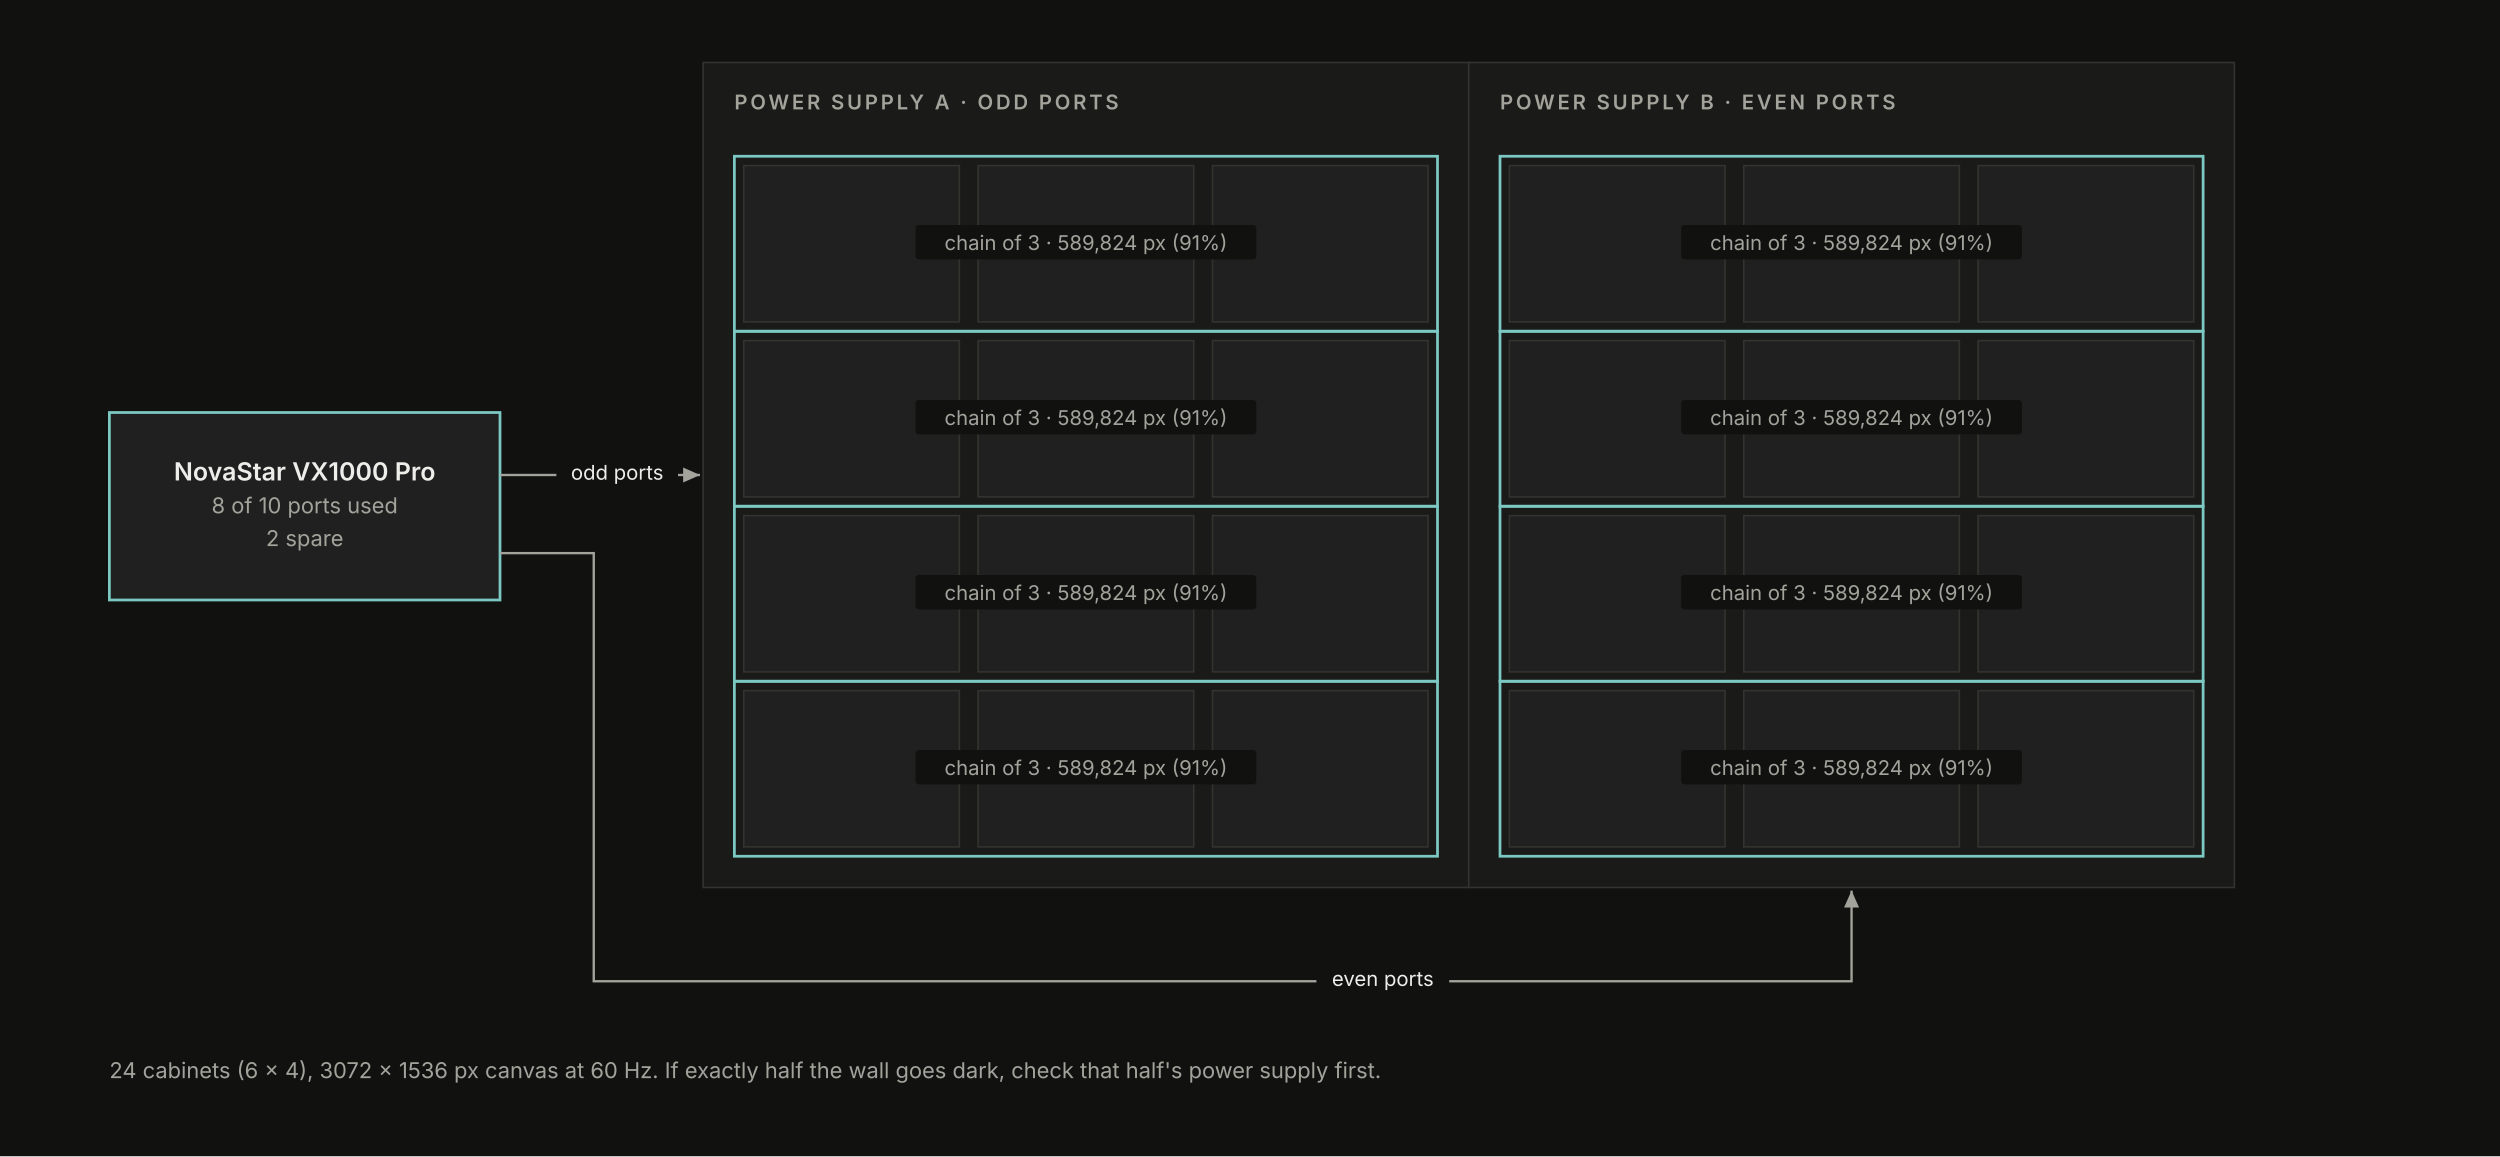
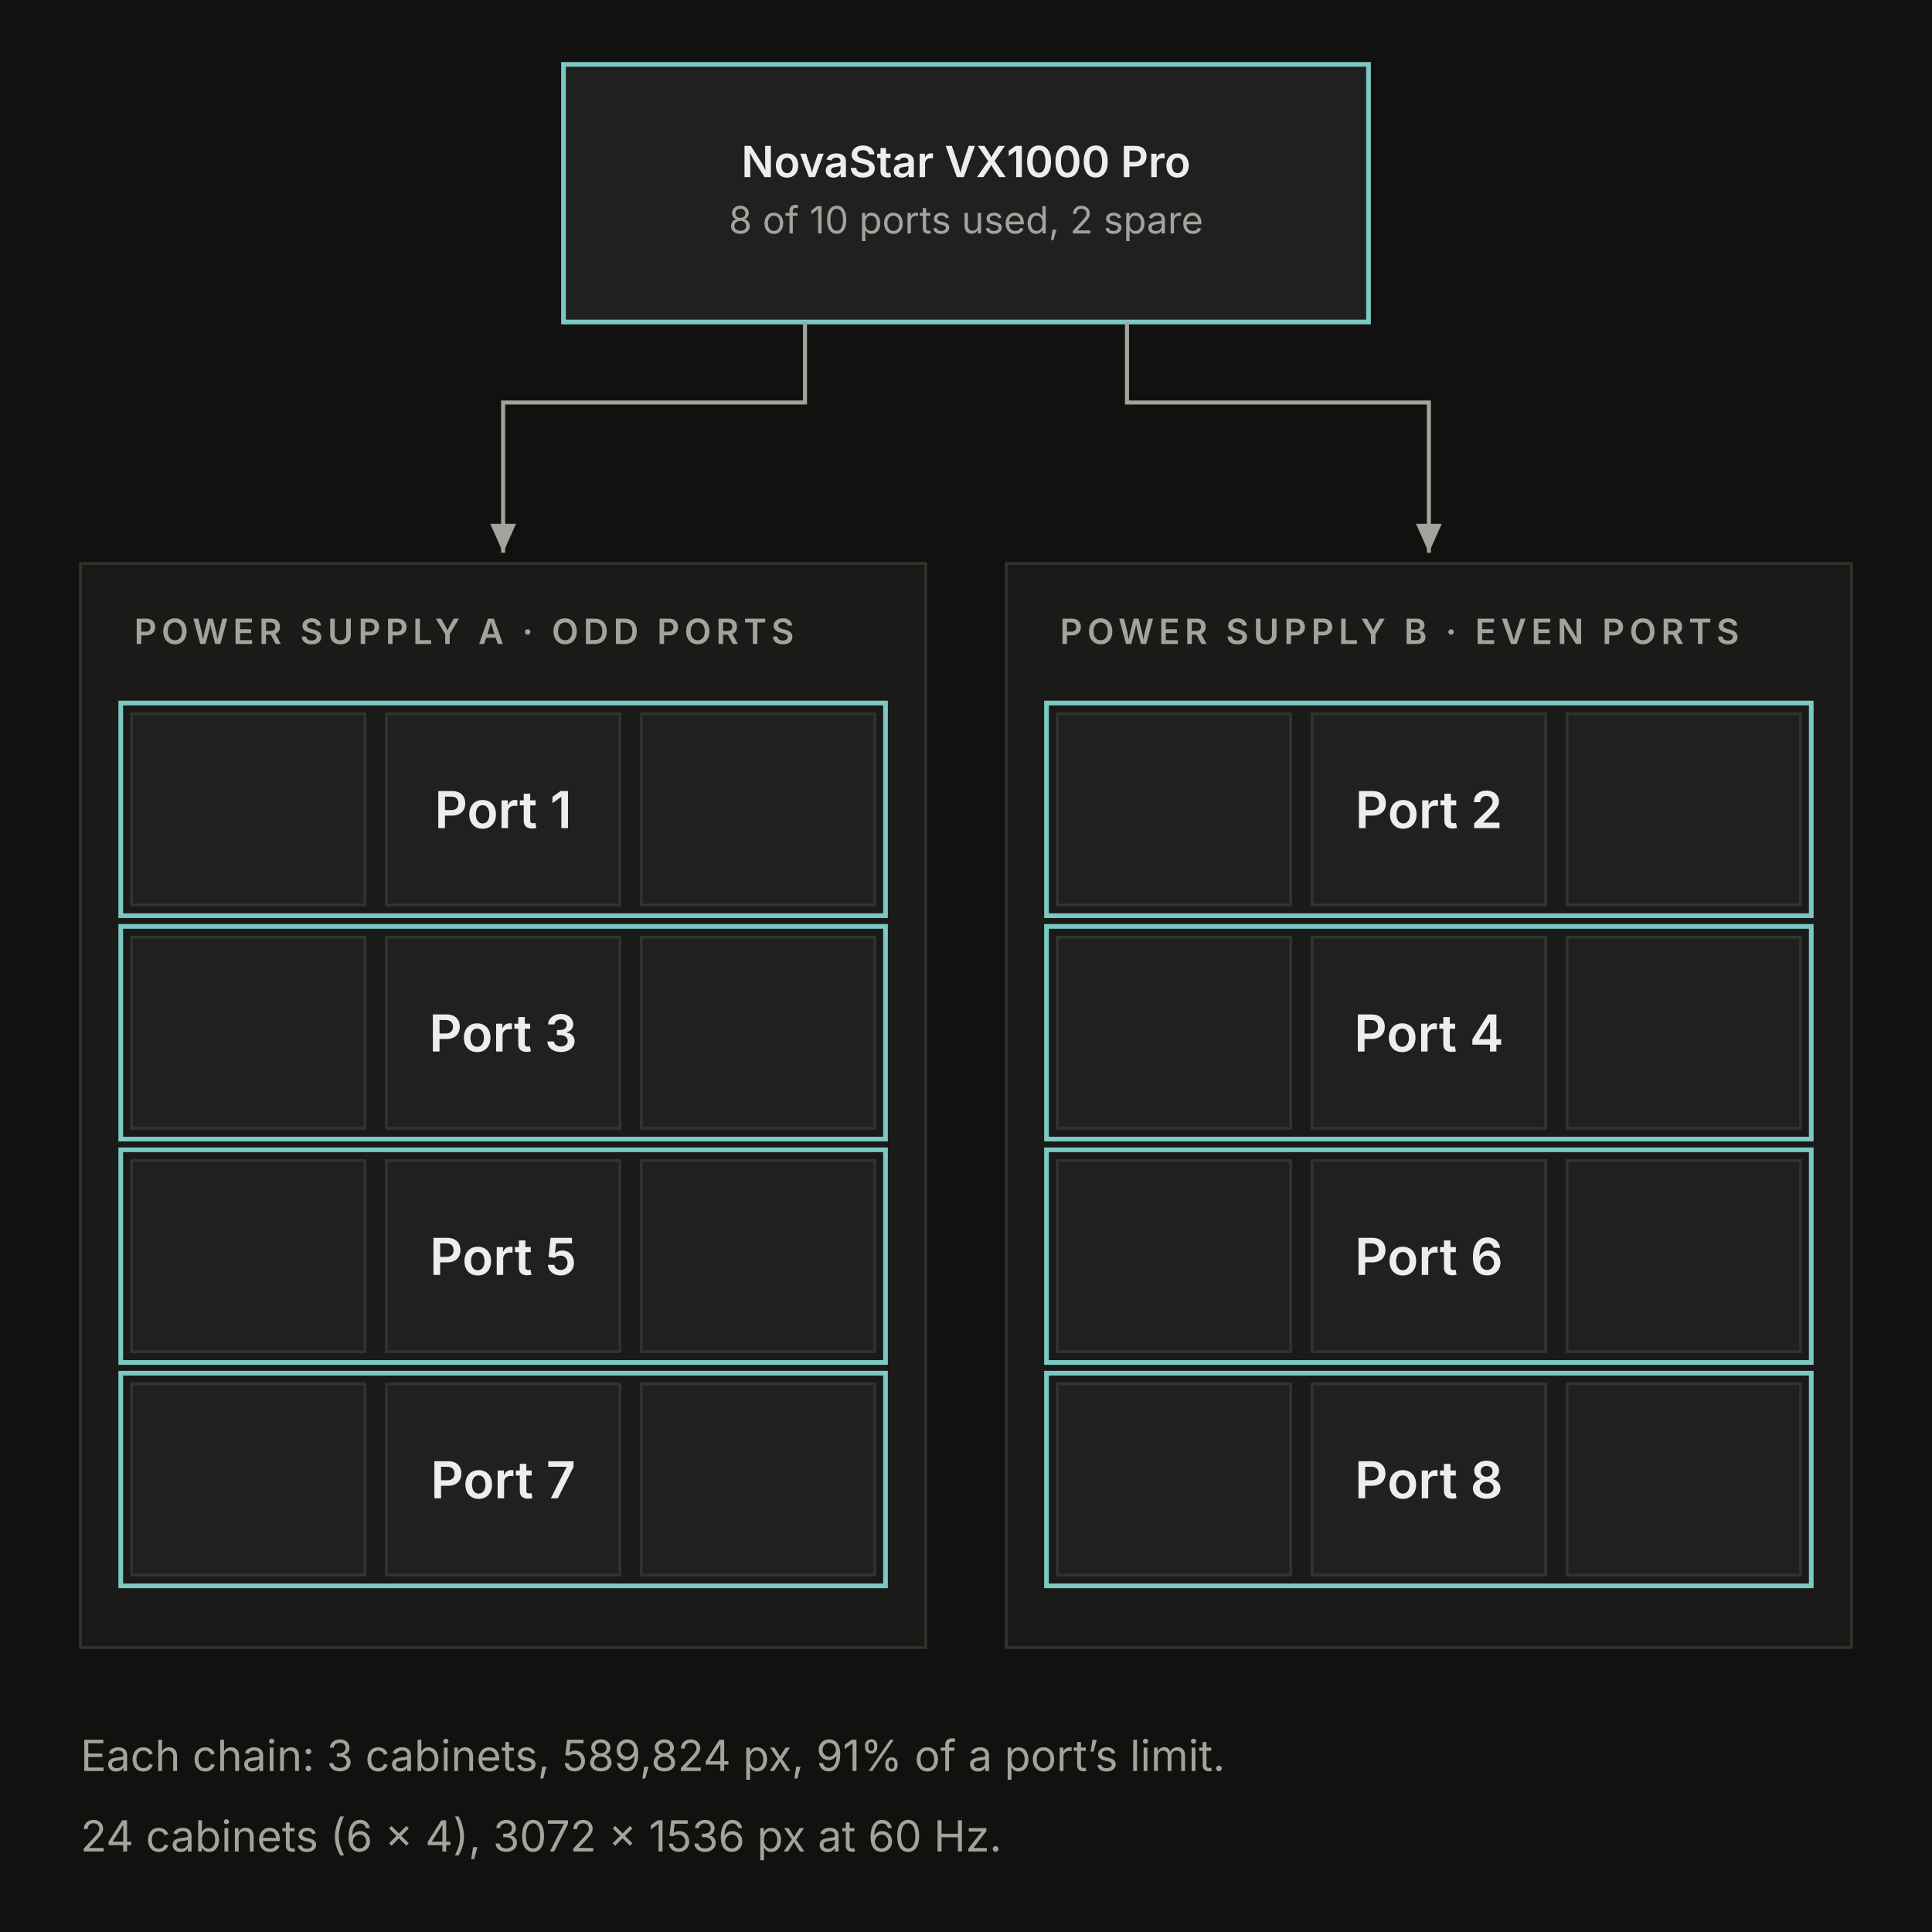
- <svg xmlns="http://www.w3.org/2000/svg" viewBox="0 0 1600 740" width="1600" height="740" role="img" aria-label="LED wall port map: a NovaStar VX1000 Pro feeds 24 cabinets in a 6 by 4 grid as 8 horizontal chains of 3; the left half runs on power supply A from odd ports, the right half on supply B from even ports" font-family="Inter, 'Helvetica Neue', Helvetica, Arial, sans-serif">
+ <svg xmlns="http://www.w3.org/2000/svg" viewBox="0 0 720 720" width="720" height="720" role="img" aria-label="LED wall port map: a NovaStar VX1000 Pro feeds 24 cabinets in a 6 by 4 grid as 8 horizontal chains of 3; the left half runs on power supply A from odd ports, the right half on supply B from even ports" font-family="Inter, 'Helvetica Neue', Helvetica, Arial, sans-serif">
  <defs>
    <marker id="arrow" viewBox="0 0 10 10" refX="9" refY="5" markerWidth="8" markerHeight="8" orient="auto-start-reverse">
      <path d="M0,1 L9,5 L0,9 z" fill="#a3a39c" />
    </marker>
  </defs>
-   <rect width="1600" height="740" fill="#111110" />
-   <rect x="450" y="40" width="490" height="528" fill="#1a1a18" stroke="#33332f" />
-   <text x="470" y="70" font-size="13" letter-spacing="1.8" font-weight="600" fill="#a3a39c">POWER SUPPLY A · ODD PORTS</text>
-   <rect x="476" y="106" width="138" height="100" fill="#202020" stroke="#33332f" />
-   <rect x="626" y="106" width="138" height="100" fill="#202020" stroke="#33332f" />
-   <rect x="776" y="106" width="138" height="100" fill="#202020" stroke="#33332f" />
-   <rect x="470" y="100" width="450" height="112" fill="none" stroke="#7cc9c4" stroke-width="1.75" />
-   <rect x="585.95" y="144.0" width="218.1" height="22" rx="2" fill="#111110" />
-   <text x="695.0" y="160.0" text-anchor="middle" font-size="13" fill="#a3a39c">chain of 3 · 589,824 px (91%)</text>
-   <rect x="476" y="218" width="138" height="100" fill="#202020" stroke="#33332f" />
-   <rect x="626" y="218" width="138" height="100" fill="#202020" stroke="#33332f" />
-   <rect x="776" y="218" width="138" height="100" fill="#202020" stroke="#33332f" />
-   <rect x="470" y="212" width="450" height="112" fill="none" stroke="#7cc9c4" stroke-width="1.75" />
-   <rect x="585.95" y="256.0" width="218.1" height="22" rx="2" fill="#111110" />
-   <text x="695.0" y="272.0" text-anchor="middle" font-size="13" fill="#a3a39c">chain of 3 · 589,824 px (91%)</text>
-   <rect x="476" y="330" width="138" height="100" fill="#202020" stroke="#33332f" />
-   <rect x="626" y="330" width="138" height="100" fill="#202020" stroke="#33332f" />
-   <rect x="776" y="330" width="138" height="100" fill="#202020" stroke="#33332f" />
-   <rect x="470" y="324" width="450" height="112" fill="none" stroke="#7cc9c4" stroke-width="1.75" />
-   <rect x="585.95" y="368.0" width="218.1" height="22" rx="2" fill="#111110" />
-   <text x="695.0" y="384.0" text-anchor="middle" font-size="13" fill="#a3a39c">chain of 3 · 589,824 px (91%)</text>
-   <rect x="476" y="442" width="138" height="100" fill="#202020" stroke="#33332f" />
-   <rect x="626" y="442" width="138" height="100" fill="#202020" stroke="#33332f" />
-   <rect x="776" y="442" width="138" height="100" fill="#202020" stroke="#33332f" />
-   <rect x="470" y="436" width="450" height="112" fill="none" stroke="#7cc9c4" stroke-width="1.75" />
-   <rect x="585.95" y="480.0" width="218.1" height="22" rx="2" fill="#111110" />
-   <text x="695.0" y="496.0" text-anchor="middle" font-size="13" fill="#a3a39c">chain of 3 · 589,824 px (91%)</text>
-   <rect x="940" y="40" width="490" height="528" fill="#1a1a18" stroke="#33332f" />
-   <text x="960" y="70" font-size="13" letter-spacing="1.8" font-weight="600" fill="#a3a39c">POWER SUPPLY B · EVEN PORTS</text>
-   <rect x="966" y="106" width="138" height="100" fill="#202020" stroke="#33332f" />
-   <rect x="1116" y="106" width="138" height="100" fill="#202020" stroke="#33332f" />
-   <rect x="1266" y="106" width="138" height="100" fill="#202020" stroke="#33332f" />
-   <rect x="960" y="100" width="450" height="112" fill="none" stroke="#7cc9c4" stroke-width="1.75" />
-   <rect x="1075.95" y="144.0" width="218.1" height="22" rx="2" fill="#111110" />
-   <text x="1185.0" y="160.0" text-anchor="middle" font-size="13" fill="#a3a39c">chain of 3 · 589,824 px (91%)</text>
-   <rect x="966" y="218" width="138" height="100" fill="#202020" stroke="#33332f" />
-   <rect x="1116" y="218" width="138" height="100" fill="#202020" stroke="#33332f" />
-   <rect x="1266" y="218" width="138" height="100" fill="#202020" stroke="#33332f" />
-   <rect x="960" y="212" width="450" height="112" fill="none" stroke="#7cc9c4" stroke-width="1.75" />
-   <rect x="1075.95" y="256.0" width="218.1" height="22" rx="2" fill="#111110" />
-   <text x="1185.0" y="272.0" text-anchor="middle" font-size="13" fill="#a3a39c">chain of 3 · 589,824 px (91%)</text>
-   <rect x="966" y="330" width="138" height="100" fill="#202020" stroke="#33332f" />
-   <rect x="1116" y="330" width="138" height="100" fill="#202020" stroke="#33332f" />
-   <rect x="1266" y="330" width="138" height="100" fill="#202020" stroke="#33332f" />
-   <rect x="960" y="324" width="450" height="112" fill="none" stroke="#7cc9c4" stroke-width="1.75" />
-   <rect x="1075.95" y="368.0" width="218.1" height="22" rx="2" fill="#111110" />
-   <text x="1185.0" y="384.0" text-anchor="middle" font-size="13" fill="#a3a39c">chain of 3 · 589,824 px (91%)</text>
-   <rect x="966" y="442" width="138" height="100" fill="#202020" stroke="#33332f" />
-   <rect x="1116" y="442" width="138" height="100" fill="#202020" stroke="#33332f" />
-   <rect x="1266" y="442" width="138" height="100" fill="#202020" stroke="#33332f" />
-   <rect x="960" y="436" width="450" height="112" fill="none" stroke="#7cc9c4" stroke-width="1.75" />
-   <rect x="1075.95" y="480.0" width="218.1" height="22" rx="2" fill="#111110" />
-   <text x="1185.0" y="496.0" text-anchor="middle" font-size="13" fill="#a3a39c">chain of 3 · 589,824 px (91%)</text>
-   <rect x="70" y="264" width="250" height="120" fill="#202020" stroke="#7cc9c4" stroke-width="1.75" />
-   <text x="195.0" y="307.5" text-anchor="middle" font-size="16" font-weight="600" fill="#ededea">NovaStar VX1000 Pro</text>
-   <text x="195.0" y="328.5" text-anchor="middle" font-size="14" fill="#a3a39c">8 of 10 ports used</text>
-   <text x="195.0" y="349.5" text-anchor="middle" font-size="14" fill="#a3a39c">2 spare</text>
-   <path d="M320,304 L448,304" fill="none" stroke="#a3a39c" stroke-width="1.5" marker-end="url(#arrow)" />
-   <rect x="356.05" y="291" width="77.9" height="22" rx="2" fill="#111110" />
-   <text x="395.0" y="307" text-anchor="middle" font-size="13" fill="#ededea">odd ports</text>
-   <path d="M320,354 L380,354 L380,628 L1185.0,628 L1185.0,570" fill="none" stroke="#a3a39c" stroke-width="1.5" marker-end="url(#arrow)" />
-   <rect x="842.5" y="615" width="85.0" height="22" rx="2" fill="#111110" />
-   <text x="885.0" y="631" text-anchor="middle" font-size="13" fill="#ededea">even ports</text>
-   <text x="70" y="690" text-anchor="start" font-size="14" fill="#a3a39c">24 cabinets (6 × 4), 3072 × 1536 px canvas at 60 Hz. If exactly half the wall goes dark, check that half's power supply first.</text>
+   <rect width="720" height="720" fill="#111110" />
+   <rect x="210" y="24" width="300" height="96" fill="#202020" stroke="#7cc9c4" stroke-width="1.75" />
+   <text x="360.0" y="66.0" text-anchor="middle" font-size="16" font-weight="600" fill="#ededea">NovaStar VX1000 Pro</text>
+   <text x="360.0" y="87.0" text-anchor="middle" font-size="14" fill="#a3a39c">8 of 10 ports used, 2 spare</text>
+   <rect x="30" y="210" width="315" height="404" fill="#1a1a18" stroke="#33332f" />
+   <text x="50" y="240" font-size="13" letter-spacing="1.8" font-weight="600" fill="#a3a39c">POWER SUPPLY A · ODD PORTS</text>
+   <path d="M300,120 L300,150 L187.5,150 L187.5,206" fill="none" stroke="#a3a39c" stroke-width="1.5" marker-end="url(#arrow)" />
+   <rect x="49.0" y="266.0" width="87.0" height="71.25" fill="#202020" stroke="#33332f" />
+   <rect x="144.0" y="266.0" width="87.0" height="71.25" fill="#202020" stroke="#33332f" />
+   <rect x="239.0" y="266.0" width="87.0" height="71.25" fill="#202020" stroke="#33332f" />
+   <rect x="45" y="262.0" width="285.0" height="79.25" fill="none" stroke="#7cc9c4" stroke-width="1.75" />
+   <text x="187.5" y="308.625" text-anchor="middle" font-size="19" font-weight="600" fill="#ededea">Port 1</text>
+   <rect x="49.0" y="349.25" width="87.0" height="71.25" fill="#202020" stroke="#33332f" />
+   <rect x="144.0" y="349.25" width="87.0" height="71.25" fill="#202020" stroke="#33332f" />
+   <rect x="239.0" y="349.25" width="87.0" height="71.25" fill="#202020" stroke="#33332f" />
+   <rect x="45" y="345.25" width="285.0" height="79.25" fill="none" stroke="#7cc9c4" stroke-width="1.75" />
+   <text x="187.5" y="391.875" text-anchor="middle" font-size="19" font-weight="600" fill="#ededea">Port 3</text>
+   <rect x="49.0" y="432.5" width="87.0" height="71.25" fill="#202020" stroke="#33332f" />
+   <rect x="144.0" y="432.5" width="87.0" height="71.25" fill="#202020" stroke="#33332f" />
+   <rect x="239.0" y="432.5" width="87.0" height="71.25" fill="#202020" stroke="#33332f" />
+   <rect x="45" y="428.5" width="285.0" height="79.25" fill="none" stroke="#7cc9c4" stroke-width="1.75" />
+   <text x="187.5" y="475.125" text-anchor="middle" font-size="19" font-weight="600" fill="#ededea">Port 5</text>
+   <rect x="49.0" y="515.75" width="87.0" height="71.25" fill="#202020" stroke="#33332f" />
+   <rect x="144.0" y="515.75" width="87.0" height="71.25" fill="#202020" stroke="#33332f" />
+   <rect x="239.0" y="515.75" width="87.0" height="71.25" fill="#202020" stroke="#33332f" />
+   <rect x="45" y="511.75" width="285.0" height="79.25" fill="none" stroke="#7cc9c4" stroke-width="1.75" />
+   <text x="187.5" y="558.375" text-anchor="middle" font-size="19" font-weight="600" fill="#ededea">Port 7</text>
+   <rect x="375" y="210" width="315" height="404" fill="#1a1a18" stroke="#33332f" />
+   <text x="395" y="240" font-size="13" letter-spacing="1.8" font-weight="600" fill="#a3a39c">POWER SUPPLY B · EVEN PORTS</text>
+   <path d="M420,120 L420,150 L532.5,150 L532.5,206" fill="none" stroke="#a3a39c" stroke-width="1.5" marker-end="url(#arrow)" />
+   <rect x="394.0" y="266.0" width="87.0" height="71.25" fill="#202020" stroke="#33332f" />
+   <rect x="489.0" y="266.0" width="87.0" height="71.25" fill="#202020" stroke="#33332f" />
+   <rect x="584.0" y="266.0" width="87.0" height="71.25" fill="#202020" stroke="#33332f" />
+   <rect x="390" y="262.0" width="285.0" height="79.25" fill="none" stroke="#7cc9c4" stroke-width="1.75" />
+   <text x="532.5" y="308.625" text-anchor="middle" font-size="19" font-weight="600" fill="#ededea">Port 2</text>
+   <rect x="394.0" y="349.25" width="87.0" height="71.25" fill="#202020" stroke="#33332f" />
+   <rect x="489.0" y="349.25" width="87.0" height="71.25" fill="#202020" stroke="#33332f" />
+   <rect x="584.0" y="349.25" width="87.0" height="71.25" fill="#202020" stroke="#33332f" />
+   <rect x="390" y="345.25" width="285.0" height="79.25" fill="none" stroke="#7cc9c4" stroke-width="1.75" />
+   <text x="532.5" y="391.875" text-anchor="middle" font-size="19" font-weight="600" fill="#ededea">Port 4</text>
+   <rect x="394.0" y="432.5" width="87.0" height="71.25" fill="#202020" stroke="#33332f" />
+   <rect x="489.0" y="432.5" width="87.0" height="71.25" fill="#202020" stroke="#33332f" />
+   <rect x="584.0" y="432.5" width="87.0" height="71.25" fill="#202020" stroke="#33332f" />
+   <rect x="390" y="428.5" width="285.0" height="79.25" fill="none" stroke="#7cc9c4" stroke-width="1.75" />
+   <text x="532.5" y="475.125" text-anchor="middle" font-size="19" font-weight="600" fill="#ededea">Port 6</text>
+   <rect x="394.0" y="515.75" width="87.0" height="71.25" fill="#202020" stroke="#33332f" />
+   <rect x="489.0" y="515.75" width="87.0" height="71.25" fill="#202020" stroke="#33332f" />
+   <rect x="584.0" y="515.75" width="87.0" height="71.25" fill="#202020" stroke="#33332f" />
+   <rect x="390" y="511.75" width="285.0" height="79.25" fill="none" stroke="#7cc9c4" stroke-width="1.75" />
+   <text x="532.5" y="558.375" text-anchor="middle" font-size="19" font-weight="600" fill="#ededea">Port 8</text>
+   <text x="30" y="660" text-anchor="start" font-size="16" fill="#a3a39c">Each chain: 3 cabinets, 589,824 px, 91% of a port’s limit.</text>
+   <text x="30" y="690" text-anchor="start" font-size="16" fill="#a3a39c">24 cabinets (6 × 4), 3072 × 1536 px at 60 Hz.</text>
</svg>
